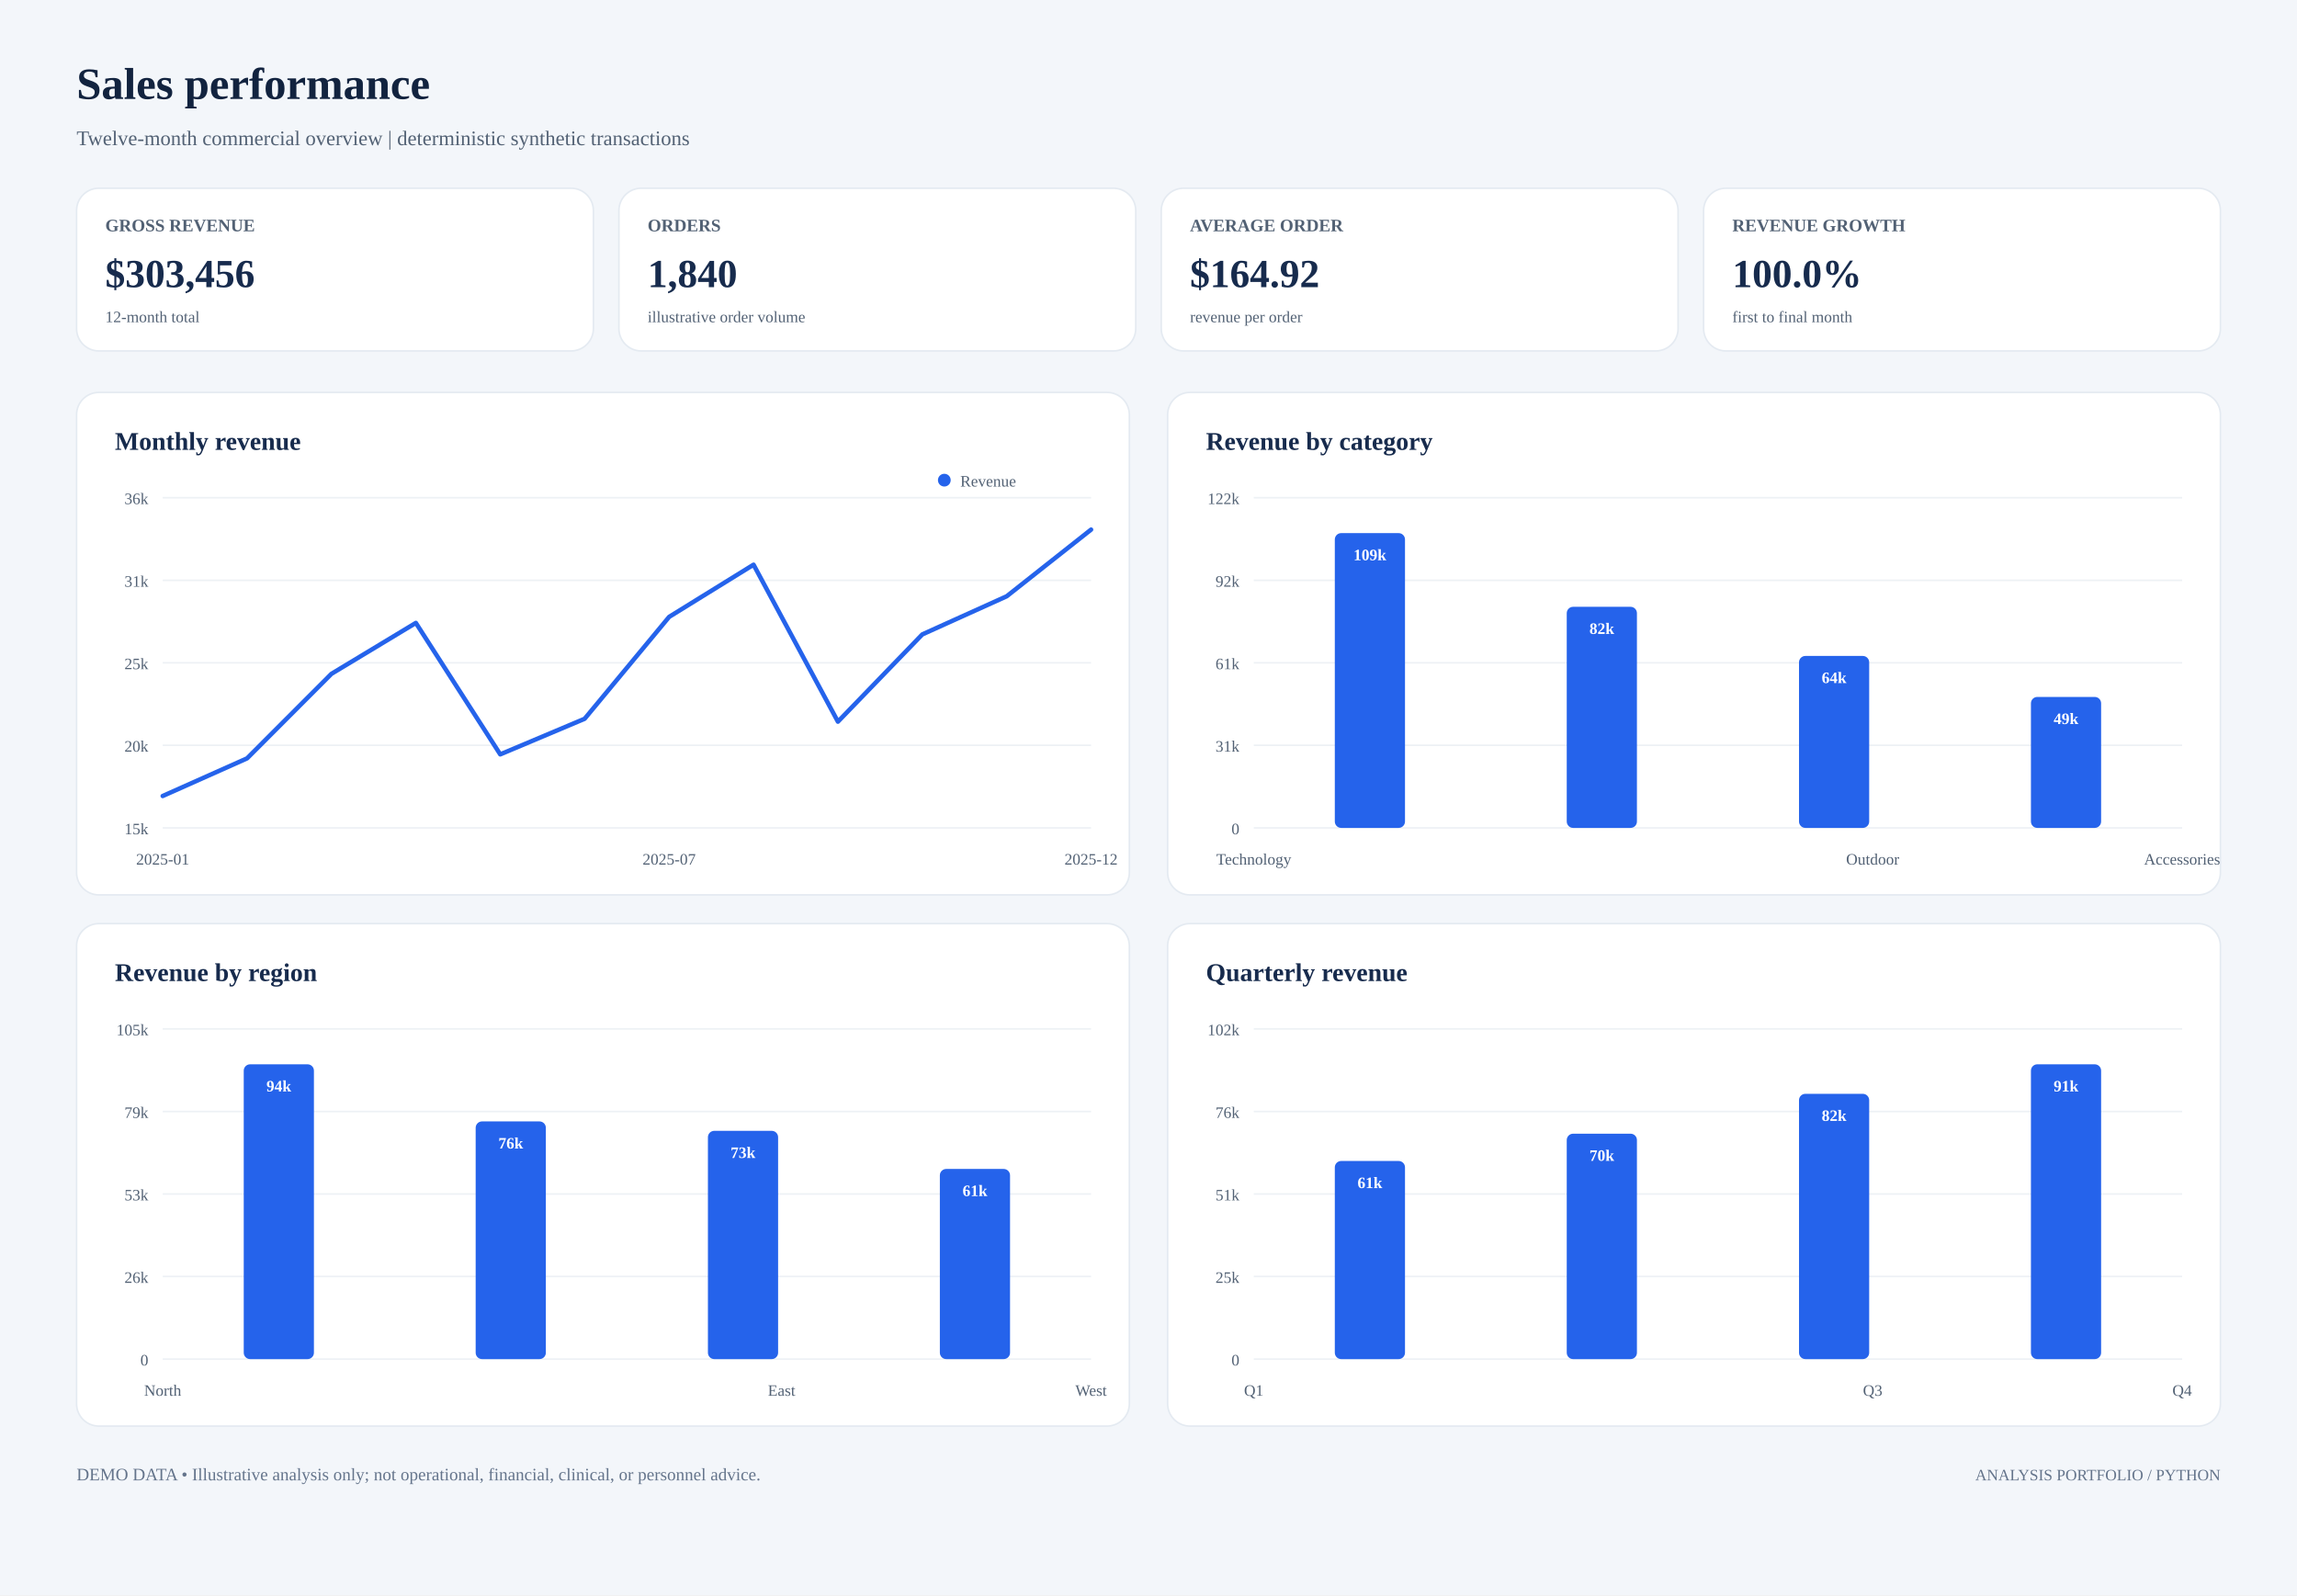
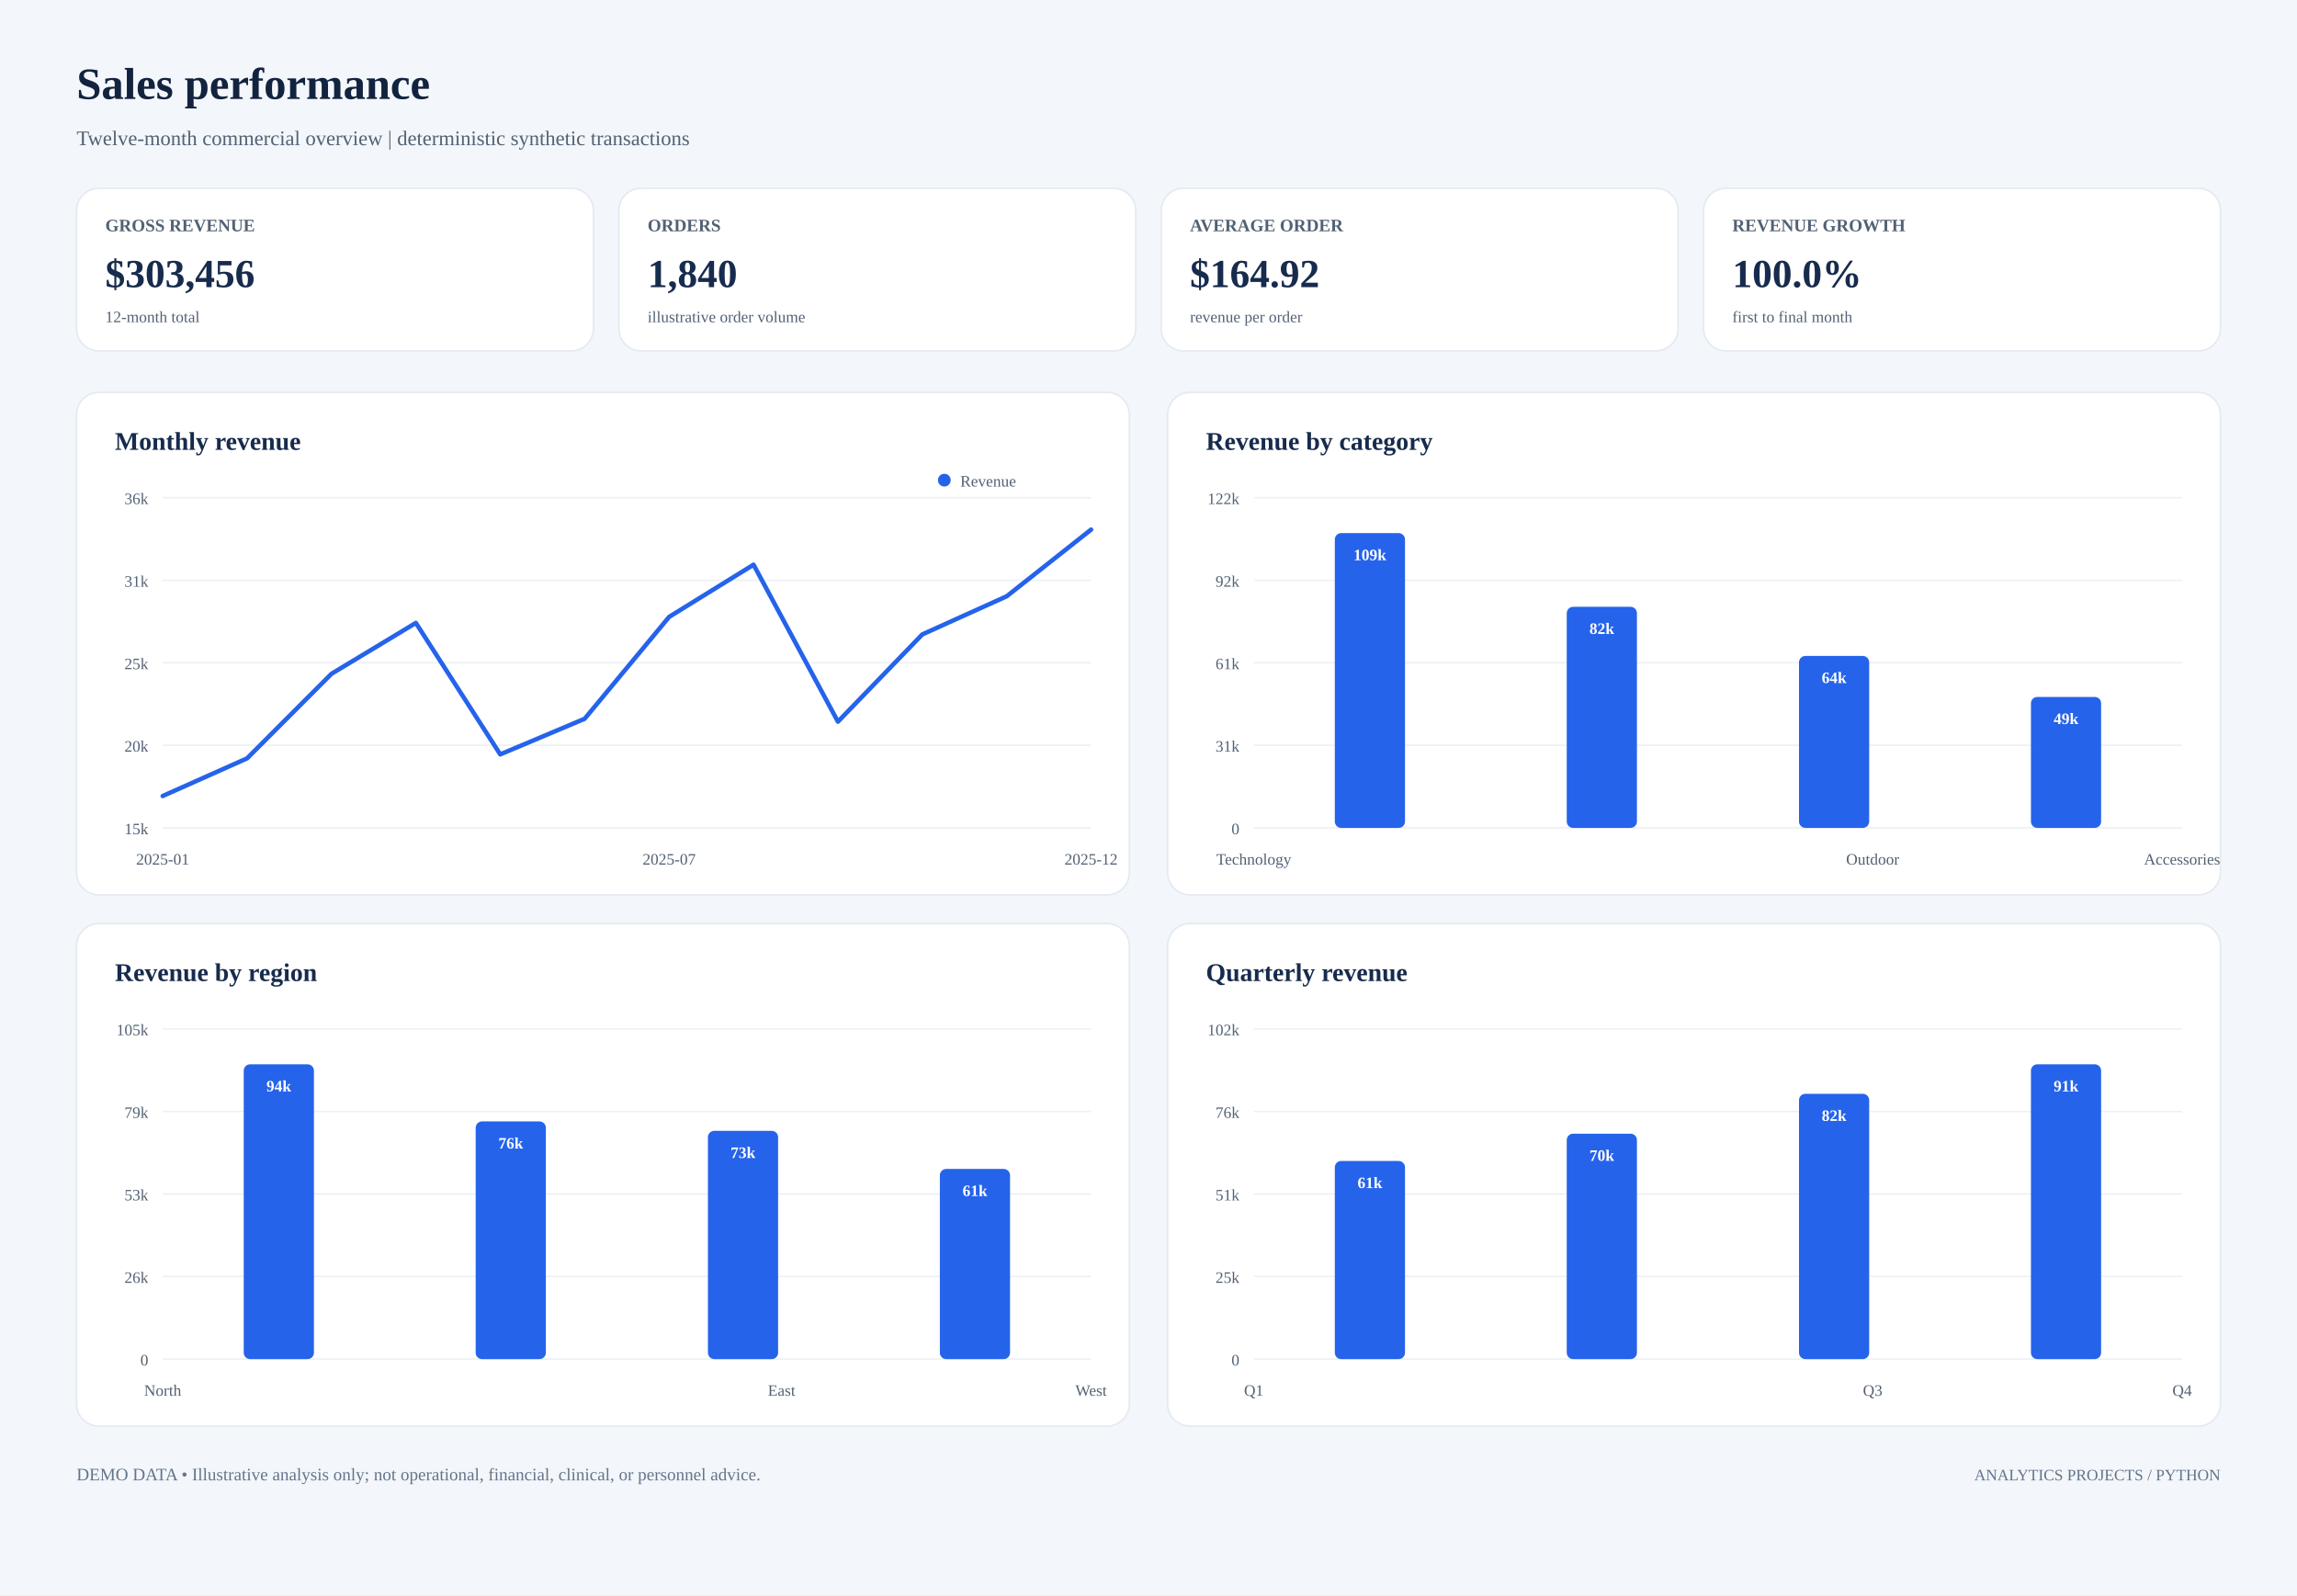
<svg xmlns="http://www.w3.org/2000/svg" width="1440" height="1000" viewBox="0 0 1440 1000" role="img" aria-labelledby="title description">
  <rect width="100%" height="100%" fill="#f3f6fa" />
  <text x="48.0" y="62.0" font-size="28" fill="#12233f" font-weight="750" text-anchor="start">Sales performance</text>
  <text x="48.0" y="91.0" font-size="13" fill="#526174" font-weight="400" text-anchor="start">Twelve-month commercial overview  |  deterministic synthetic transactions</text>
  <rect x="48.0" y="118" width="324.0" height="102" rx="14" fill="#ffffff" stroke="#e4eaf1" />
  <text x="66.0" y="145.0" font-size="11" fill="#526174" font-weight="600" text-anchor="start">GROSS REVENUE</text>
  <text x="66.0" y="180.0" font-size="25" fill="#172b4d" font-weight="750" text-anchor="start">$303,456</text>
  <text x="66.0" y="202.0" font-size="10" fill="#526174" font-weight="400" text-anchor="start">12-month total</text>
  <rect x="388.0" y="118" width="324.0" height="102" rx="14" fill="#ffffff" stroke="#e4eaf1" />
  <text x="406.0" y="145.0" font-size="11" fill="#526174" font-weight="600" text-anchor="start">ORDERS</text>
  <text x="406.0" y="180.0" font-size="25" fill="#172b4d" font-weight="750" text-anchor="start">1,840</text>
  <text x="406.0" y="202.0" font-size="10" fill="#526174" font-weight="400" text-anchor="start">illustrative order volume</text>
  <rect x="728.0" y="118" width="324.0" height="102" rx="14" fill="#ffffff" stroke="#e4eaf1" />
  <text x="746.0" y="145.0" font-size="11" fill="#526174" font-weight="600" text-anchor="start">AVERAGE ORDER</text>
  <text x="746.0" y="180.0" font-size="25" fill="#172b4d" font-weight="750" text-anchor="start">$164.92</text>
  <text x="746.0" y="202.0" font-size="10" fill="#526174" font-weight="400" text-anchor="start">revenue per order</text>
  <rect x="1068.0" y="118" width="324.0" height="102" rx="14" fill="#ffffff" stroke="#e4eaf1" />
  <text x="1086.0" y="145.0" font-size="11" fill="#526174" font-weight="600" text-anchor="start">REVENUE GROWTH</text>
  <text x="1086.0" y="180.0" font-size="25" fill="#172b4d" font-weight="750" text-anchor="start">100.0%</text>
  <text x="1086.0" y="202.0" font-size="10" fill="#526174" font-weight="400" text-anchor="start">first to final month</text>
  <rect x="48" y="246" width="660" height="315" rx="14" fill="#ffffff" stroke="#e4eaf1" />
  <text x="72.0" y="282.0" font-size="16" fill="#172b4d" font-weight="700" text-anchor="start">Monthly revenue</text>
  <line x1="102" y1="312.0" x2="684" y2="312.0" stroke="#edf1f5" />
  <text x="93.0" y="316.0" font-size="10" fill="#526174" font-weight="400" text-anchor="end">36k</text>
  <line x1="102" y1="363.8" x2="684" y2="363.8" stroke="#edf1f5" />
  <text x="93.0" y="367.8" font-size="10" fill="#526174" font-weight="400" text-anchor="end">31k</text>
  <line x1="102" y1="415.5" x2="684" y2="415.5" stroke="#edf1f5" />
  <text x="93.0" y="419.5" font-size="10" fill="#526174" font-weight="400" text-anchor="end">25k</text>
  <line x1="102" y1="467.2" x2="684" y2="467.2" stroke="#edf1f5" />
  <text x="93.0" y="471.2" font-size="10" fill="#526174" font-weight="400" text-anchor="end">20k</text>
  <line x1="102" y1="519.0" x2="684" y2="519.0" stroke="#edf1f5" />
  <text x="93.0" y="523.0" font-size="10" fill="#526174" font-weight="400" text-anchor="end">15k</text>
  <polyline points="102.0,499.0 154.9,475.4 207.8,422.4 260.7,390.5 313.6,472.9 366.5,450.6 419.5,386.7 472.4,354.0 525.3,452.4 578.2,397.7 631.1,373.8 684.0,332.0" fill="none" stroke="#2563eb" stroke-width="2.8" stroke-linecap="round" stroke-linejoin="round" />
  <circle cx="592" cy="301" r="4" fill="#2563eb" />
  <text x="602.0" y="305.0" font-size="10" fill="#526174" font-weight="400" text-anchor="start">Revenue</text>
  <text x="102.0" y="542.0" font-size="10" fill="#526174" font-weight="400" text-anchor="middle">2025-01</text>
  <text x="419.5" y="542.0" font-size="10" fill="#526174" font-weight="400" text-anchor="middle">2025-07</text>
  <text x="684.0" y="542.0" font-size="10" fill="#526174" font-weight="400" text-anchor="middle">2025-12</text>
  <rect x="732" y="246" width="660" height="315" rx="14" fill="#ffffff" stroke="#e4eaf1" />
  <text x="756.0" y="282.0" font-size="16" fill="#172b4d" font-weight="700" text-anchor="start">Revenue by category</text>
  <line x1="786" y1="312.0" x2="1368" y2="312.0" stroke="#edf1f5" />
  <text x="777.0" y="316.0" font-size="10" fill="#526174" font-weight="400" text-anchor="end">122k</text>
  <line x1="786" y1="363.8" x2="1368" y2="363.8" stroke="#edf1f5" />
  <text x="777.0" y="367.8" font-size="10" fill="#526174" font-weight="400" text-anchor="end">92k</text>
  <line x1="786" y1="415.5" x2="1368" y2="415.5" stroke="#edf1f5" />
  <text x="777.0" y="419.5" font-size="10" fill="#526174" font-weight="400" text-anchor="end">61k</text>
  <line x1="786" y1="467.2" x2="1368" y2="467.2" stroke="#edf1f5" />
  <text x="777.0" y="471.2" font-size="10" fill="#526174" font-weight="400" text-anchor="end">31k</text>
  <line x1="786" y1="519.0" x2="1368" y2="519.0" stroke="#edf1f5" />
  <text x="777.0" y="523.0" font-size="10" fill="#526174" font-weight="400" text-anchor="end">0</text>
  <rect x="836.8" y="334.2" width="44.0" height="184.8" rx="4" fill="#2563eb" />
  <text x="858.8" y="351.2" font-size="10" fill="#ffffff" font-weight="700" text-anchor="middle">109k</text>
  <rect x="982.2" y="380.4" width="44.0" height="138.6" rx="4" fill="#2563eb" />
  <text x="1004.2" y="397.4" font-size="10" fill="#ffffff" font-weight="700" text-anchor="middle">82k</text>
  <rect x="1127.8" y="411.2" width="44.0" height="107.8" rx="4" fill="#2563eb" />
  <text x="1149.8" y="428.2" font-size="10" fill="#ffffff" font-weight="700" text-anchor="middle">64k</text>
  <rect x="1273.2" y="436.9" width="44.0" height="82.1" rx="4" fill="#2563eb" />
  <text x="1295.2" y="453.9" font-size="10" fill="#ffffff" font-weight="700" text-anchor="middle">49k</text>
  <text x="786.0" y="542.0" font-size="10" fill="#526174" font-weight="400" text-anchor="middle">Technology</text>
  <text x="1174.0" y="542.0" font-size="10" fill="#526174" font-weight="400" text-anchor="middle">Outdoor</text>
  <text x="1368.0" y="542.0" font-size="10" fill="#526174" font-weight="400" text-anchor="middle">Accessories</text>
  <rect x="48" y="579" width="660" height="315" rx="14" fill="#ffffff" stroke="#e4eaf1" />
  <text x="72.0" y="615.0" font-size="16" fill="#172b4d" font-weight="700" text-anchor="start">Revenue by region</text>
  <line x1="102" y1="645.0" x2="684" y2="645.0" stroke="#edf1f5" />
  <text x="93.0" y="649.0" font-size="10" fill="#526174" font-weight="400" text-anchor="end">105k</text>
  <line x1="102" y1="696.8" x2="684" y2="696.8" stroke="#edf1f5" />
  <text x="93.0" y="700.8" font-size="10" fill="#526174" font-weight="400" text-anchor="end">79k</text>
  <line x1="102" y1="748.5" x2="684" y2="748.5" stroke="#edf1f5" />
  <text x="93.0" y="752.5" font-size="10" fill="#526174" font-weight="400" text-anchor="end">53k</text>
  <line x1="102" y1="800.2" x2="684" y2="800.2" stroke="#edf1f5" />
  <text x="93.0" y="804.2" font-size="10" fill="#526174" font-weight="400" text-anchor="end">26k</text>
  <line x1="102" y1="852.0" x2="684" y2="852.0" stroke="#edf1f5" />
  <text x="93.0" y="856.0" font-size="10" fill="#526174" font-weight="400" text-anchor="end">0</text>
  <rect x="152.8" y="667.2" width="44.0" height="184.8" rx="4" fill="#2563eb" />
  <text x="174.8" y="684.2" font-size="10" fill="#ffffff" font-weight="700" text-anchor="middle">94k</text>
  <rect x="298.2" y="703.0" width="44.0" height="149.0" rx="4" fill="#2563eb" />
  <text x="320.2" y="720.0" font-size="10" fill="#ffffff" font-weight="700" text-anchor="middle">76k</text>
  <rect x="443.8" y="708.9" width="44.0" height="143.1" rx="4" fill="#2563eb" />
  <text x="465.8" y="725.9" font-size="10" fill="#ffffff" font-weight="700" text-anchor="middle">73k</text>
  <rect x="589.2" y="732.8" width="44.0" height="119.2" rx="4" fill="#2563eb" />
  <text x="611.2" y="749.8" font-size="10" fill="#ffffff" font-weight="700" text-anchor="middle">61k</text>
  <text x="102.0" y="875.0" font-size="10" fill="#526174" font-weight="400" text-anchor="middle">North</text>
  <text x="490.0" y="875.0" font-size="10" fill="#526174" font-weight="400" text-anchor="middle">East</text>
  <text x="684.0" y="875.0" font-size="10" fill="#526174" font-weight="400" text-anchor="middle">West</text>
  <rect x="732" y="579" width="660" height="315" rx="14" fill="#ffffff" stroke="#e4eaf1" />
  <text x="756.0" y="615.0" font-size="16" fill="#172b4d" font-weight="700" text-anchor="start">Quarterly revenue</text>
  <line x1="786" y1="645.0" x2="1368" y2="645.0" stroke="#edf1f5" />
  <text x="777.0" y="649.0" font-size="10" fill="#526174" font-weight="400" text-anchor="end">102k</text>
  <line x1="786" y1="696.8" x2="1368" y2="696.8" stroke="#edf1f5" />
  <text x="777.0" y="700.8" font-size="10" fill="#526174" font-weight="400" text-anchor="end">76k</text>
  <line x1="786" y1="748.5" x2="1368" y2="748.5" stroke="#edf1f5" />
  <text x="777.0" y="752.5" font-size="10" fill="#526174" font-weight="400" text-anchor="end">51k</text>
  <line x1="786" y1="800.2" x2="1368" y2="800.2" stroke="#edf1f5" />
  <text x="777.0" y="804.2" font-size="10" fill="#526174" font-weight="400" text-anchor="end">25k</text>
  <line x1="786" y1="852.0" x2="1368" y2="852.0" stroke="#edf1f5" />
  <text x="777.0" y="856.0" font-size="10" fill="#526174" font-weight="400" text-anchor="end">0</text>
  <rect x="836.8" y="727.8" width="44.0" height="124.2" rx="4" fill="#2563eb" />
  <text x="858.8" y="744.8" font-size="10" fill="#ffffff" font-weight="700" text-anchor="middle">61k</text>
  <rect x="982.2" y="710.7" width="44.0" height="141.3" rx="4" fill="#2563eb" />
  <text x="1004.2" y="727.7" font-size="10" fill="#ffffff" font-weight="700" text-anchor="middle">70k</text>
  <rect x="1127.8" y="685.7" width="44.0" height="166.3" rx="4" fill="#2563eb" />
  <text x="1149.8" y="702.7" font-size="10" fill="#ffffff" font-weight="700" text-anchor="middle">82k</text>
  <rect x="1273.2" y="667.2" width="44.0" height="184.8" rx="4" fill="#2563eb" />
  <text x="1295.2" y="684.2" font-size="10" fill="#ffffff" font-weight="700" text-anchor="middle">91k</text>
  <text x="786.0" y="875.0" font-size="10" fill="#526174" font-weight="400" text-anchor="middle">Q1</text>
  <text x="1174.0" y="875.0" font-size="10" fill="#526174" font-weight="400" text-anchor="middle">Q3</text>
  <text x="1368.0" y="875.0" font-size="10" fill="#526174" font-weight="400" text-anchor="middle">Q4</text>
  <text x="48.0" y="928.0" font-size="11" fill="#64748b" font-weight="400" text-anchor="start">DEMO DATA  •  Illustrative analysis only; not operational, financial, clinical, or personnel advice.</text>
-   <text x="1392.0" y="928.0" font-size="10" fill="#64748b" font-weight="400" text-anchor="end">ANALYSIS PORTFOLIO  /  PYTHON</text>
+   <text x="1392.0" y="928.0" font-size="10" fill="#64748b" font-weight="400" text-anchor="end">ANALYTICS PROJECTS  /  PYTHON</text>
</svg>
